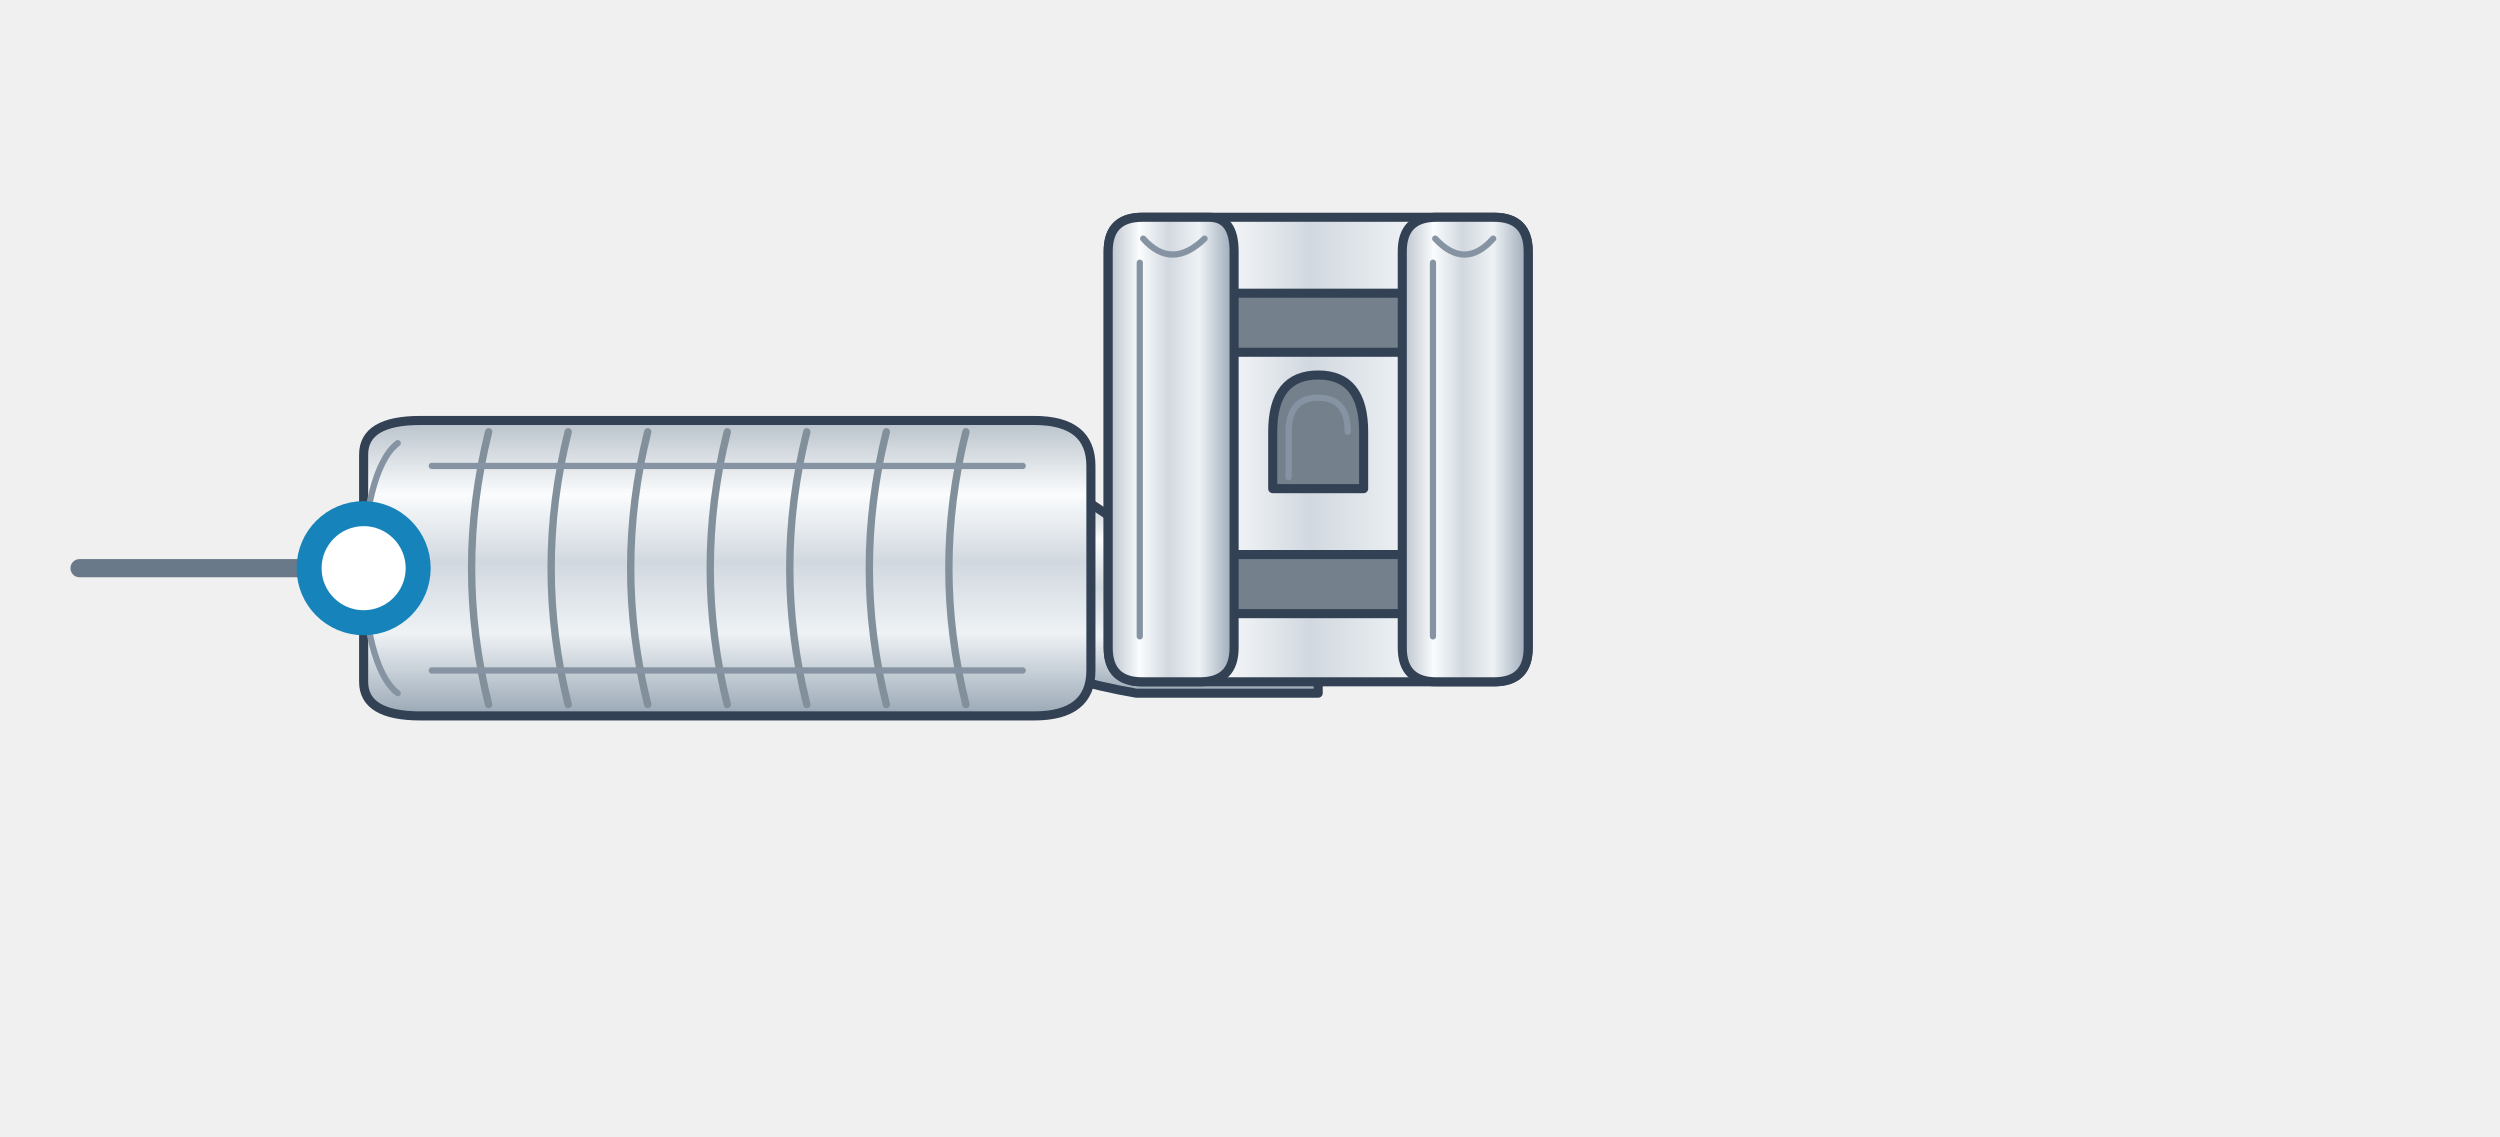
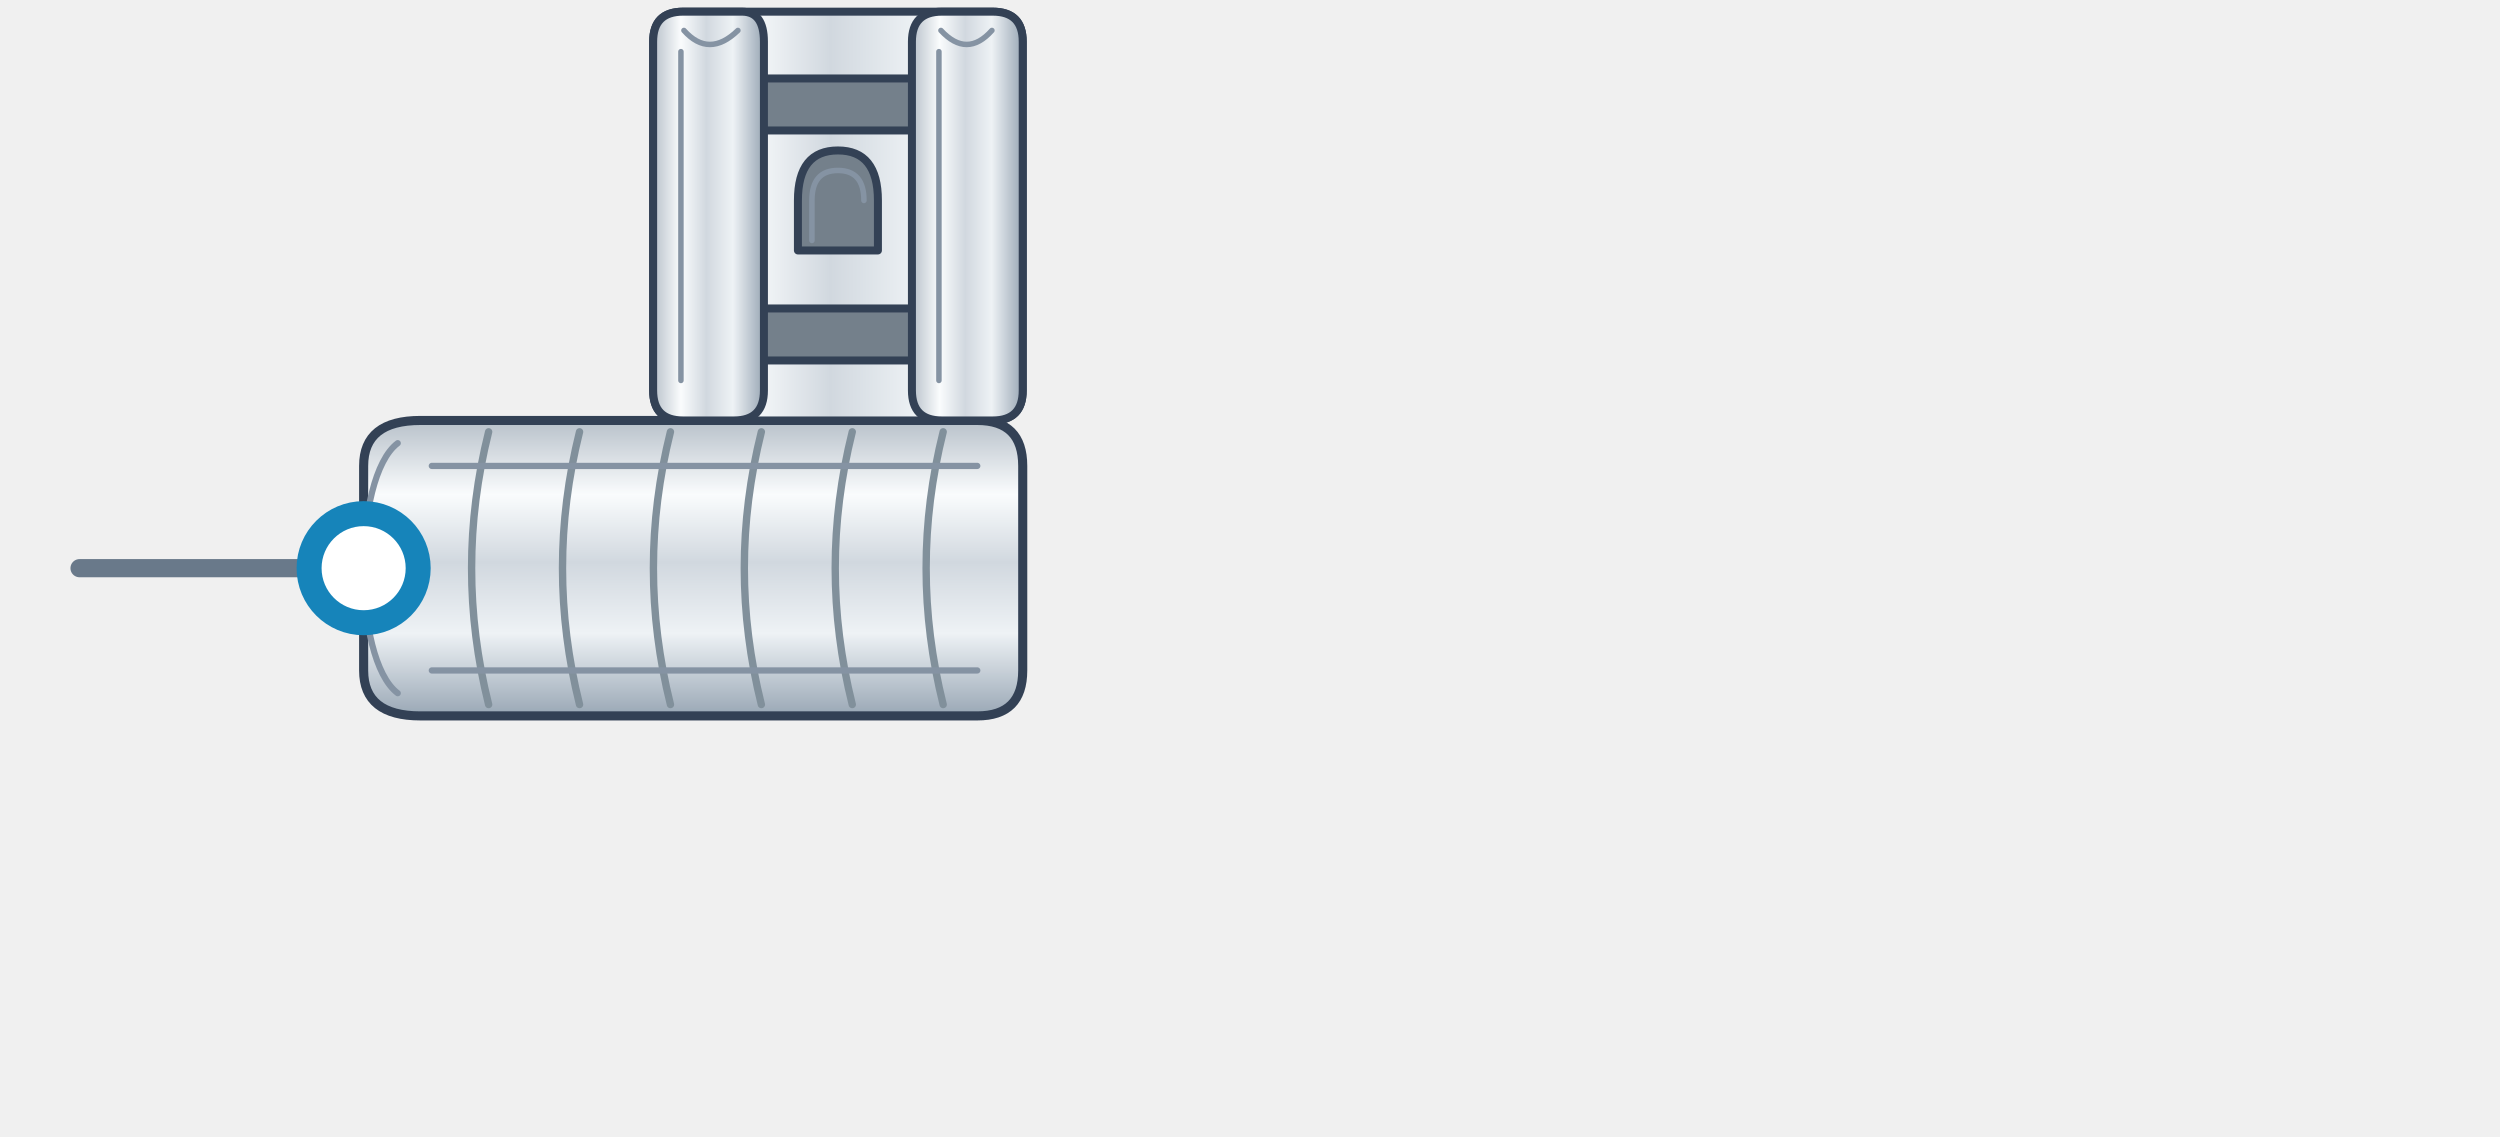
<svg xmlns="http://www.w3.org/2000/svg" width="220" height="100" viewBox="0 0 220 100" role="img" aria-labelledby="title">
  <style>svg{font-family:Arial,'Segoe UI',sans-serif} .geom{stroke:#334155;stroke-width:.8;stroke-linecap:round;stroke-linejoin:round} .geom text{stroke:none;stroke-width:0} .detail{stroke:#8593a3;stroke-width:.55;fill:none} .wire{stroke:#69798a;stroke-width:1.6;fill:none;stroke-linecap:round} .text{font-size:12px;fill:#334155;stroke:none} .small{font-size:10px;fill:#64748b;stroke:none} .title{font-size:25px;fill:#0f172a;font-weight:700;stroke:none} .card-title{font-size:17px;fill:#1e293b;font-weight:700;stroke:none} .view{font-size:11px;fill:#237ca3;font-weight:700;stroke:none} .badge{font-size:11px;fill:#1684ba;font-weight:700;stroke:none} .dim{stroke:#5f8f87;stroke-width:.55;fill:none} .dimtext{font-size:11px;fill:#427a70;stroke:none}</style>
  <defs>
    <linearGradient id="metal" x1="0" y1="0" x2="0" y2="1">
      <stop offset="0" stop-color="#b8c1ca" />
      <stop offset=".25" stop-color="#fafcfd" />
      <stop offset=".48" stop-color="#d1d8df" />
      <stop offset=".72" stop-color="#eef2f5" />
      <stop offset="1" stop-color="#99a7b5" />
    </linearGradient>
    <linearGradient id="red" x1="0" y1="0" x2="0" y2="1">
      <stop offset="0" stop-color="#a7383b" />
      <stop offset=".25" stop-color="#ed7778" />
      <stop offset=".48" stop-color="#d95054" />
      <stop offset=".8" stop-color="#c34347" />
      <stop offset="1" stop-color="#993439" />
    </linearGradient>
    <linearGradient id="blue" x1="0" y1="0" x2="0" y2="1">
      <stop offset="0" stop-color="#235783" />
      <stop offset=".25" stop-color="#65a2ce" />
      <stop offset=".5" stop-color="#397fb3" />
      <stop offset="1" stop-color="#23557d" />
    </linearGradient>
    <linearGradient id="yellow" x1="0" y1="0" x2="0" y2="1">
      <stop offset="0" stop-color="#b88c29" />
      <stop offset=".27" stop-color="#ffe6a1" />
      <stop offset=".55" stop-color="#e9bd4d" />
      <stop offset="1" stop-color="#b48c32" />
    </linearGradient>
  </defs>
  <g class="geom">
    <line x1="7" y1="50" x2="32" y2="50" class="wire" />
-     <path d="M86 43 H94 L100 47 H116 V61 H100 Q94 60 86 57 Z" fill="url(#metal)" />
-     <g transform="translate(116,60) rotate(-90)">
+     <path d="M32 41 Q32 37 37 37 H86 Q90 37 90 41 V59 Q90 63 86 63 H37 Q32 63 32 59 Z" fill="url(#metal)" />
+     <path d="M35 39 C31 42 31 58 35 61" fill="none" class="detail" />
+     <path d="M43 38 Q40 50 43 62" fill="none" stroke="#81909b" stroke-width=".65" />
+     <path d="M51 38 Q48 50 51 62" fill="none" stroke="#81909b" stroke-width=".65" />
+     <path d="M59 38 Q56 50 59 62" fill="none" stroke="#81909b" stroke-width=".65" />
+     <path d="M67 38 Q64 50 67 62" fill="none" stroke="#81909b" stroke-width=".65" />
+     <path d="M75 38 Q72 50 75 62" fill="none" stroke="#81909b" stroke-width=".65" />
+     <path d="M83 38 Q80 50 83 62" fill="none" stroke="#81909b" stroke-width=".65" />
+     <g transform="translate(73.7376,37) rotate(-90) scale(.88)">
      <path d="M0 -15.48 Q0 -18.48 3 -18.48 H37.88 Q40.88 -18.48 40.88 -15.48 V15.48 Q40.88 18.48 37.88 18.48 H3 Q0 18.48 0 15.48 Z" fill="url(#metal)" />
      <rect x="6" y="-8.2" width="5.2" height="16.4" rx="0.5" fill="#74808b" />
      <rect x="29" y="-8.2" width="5.2" height="16.4" rx="0.5" fill="#74808b" />
      <path d="M17 -4 H22 Q27 -4 27 0 Q27 4 22 4 H17 Z" fill="#74808b" />
      <path d="M3 -18.48 H37.88 Q40.88 -18.48 40.88 -15.48 V-9.6 Q40.88 -7.4 37.88 -7.4 H3 Q0 -7.4 0 -10.4 V-15.48 Q0 -18.48 3 -18.48 Z" fill="url(#metal)" />
      <path d="M3 7.4 H37.88 Q40.88 7.4 40.88 10.4 V15.48 Q40.88 18.48 37.88 18.48 H3 Q0 18.48 0 15.48 V10.4 Q0 7.4 3 7.4 Z" fill="url(#metal)" />
      <path d="M4 -15.7 H36.88 M4 10.1 H36.88 M18 -2.6 H22 Q25 -2.6 25 0 Q25 2.6 22 2.6" fill="none" class="detail" />
      <path d="M39 -15.4 Q36.2 -12.9 39 -10 M39 10.3 Q36.2 12.9 39 15.4" fill="none" class="detail" />
    </g>
-     <path d="M32 40 Q32 37 37 37 H91 Q96 37 96 41 V59 Q96 63 91 63 H37 Q32 63 32 60 Z" fill="url(#metal)" />
-     <path d="M35 39 C31 42 31 58 35 61" fill="none" class="detail" />
-     <path d="M43 38 Q40 50 43 62" fill="none" stroke="#81909b" stroke-width=".65" />
-     <path d="M50 38 Q47 50 50 62" fill="none" stroke="#81909b" stroke-width=".65" />
-     <path d="M57 38 Q54 50 57 62" fill="none" stroke="#81909b" stroke-width=".65" />
-     <path d="M64 38 Q61 50 64 62" fill="none" stroke="#81909b" stroke-width=".65" />
-     <path d="M71 38 Q68 50 71 62" fill="none" stroke="#81909b" stroke-width=".65" />
-     <path d="M78 38 Q75 50 78 62" fill="none" stroke="#81909b" stroke-width=".65" />
-     <path d="M85 38 Q82 50 85 62" fill="none" stroke="#81909b" stroke-width=".65" />
-     <path d="M38 41 H90 M38 59 H90" fill="none" class="detail" />
+     <path d="M38 41 H86 M38 59 H86" fill="none" class="detail" />
  </g>
  <circle cx="32" cy="50" r="4.8" fill="#ffffff" id="anchor-wire-entry" data-role="wire-entry" stroke="#1684ba" stroke-width="2.2" />
</svg>
